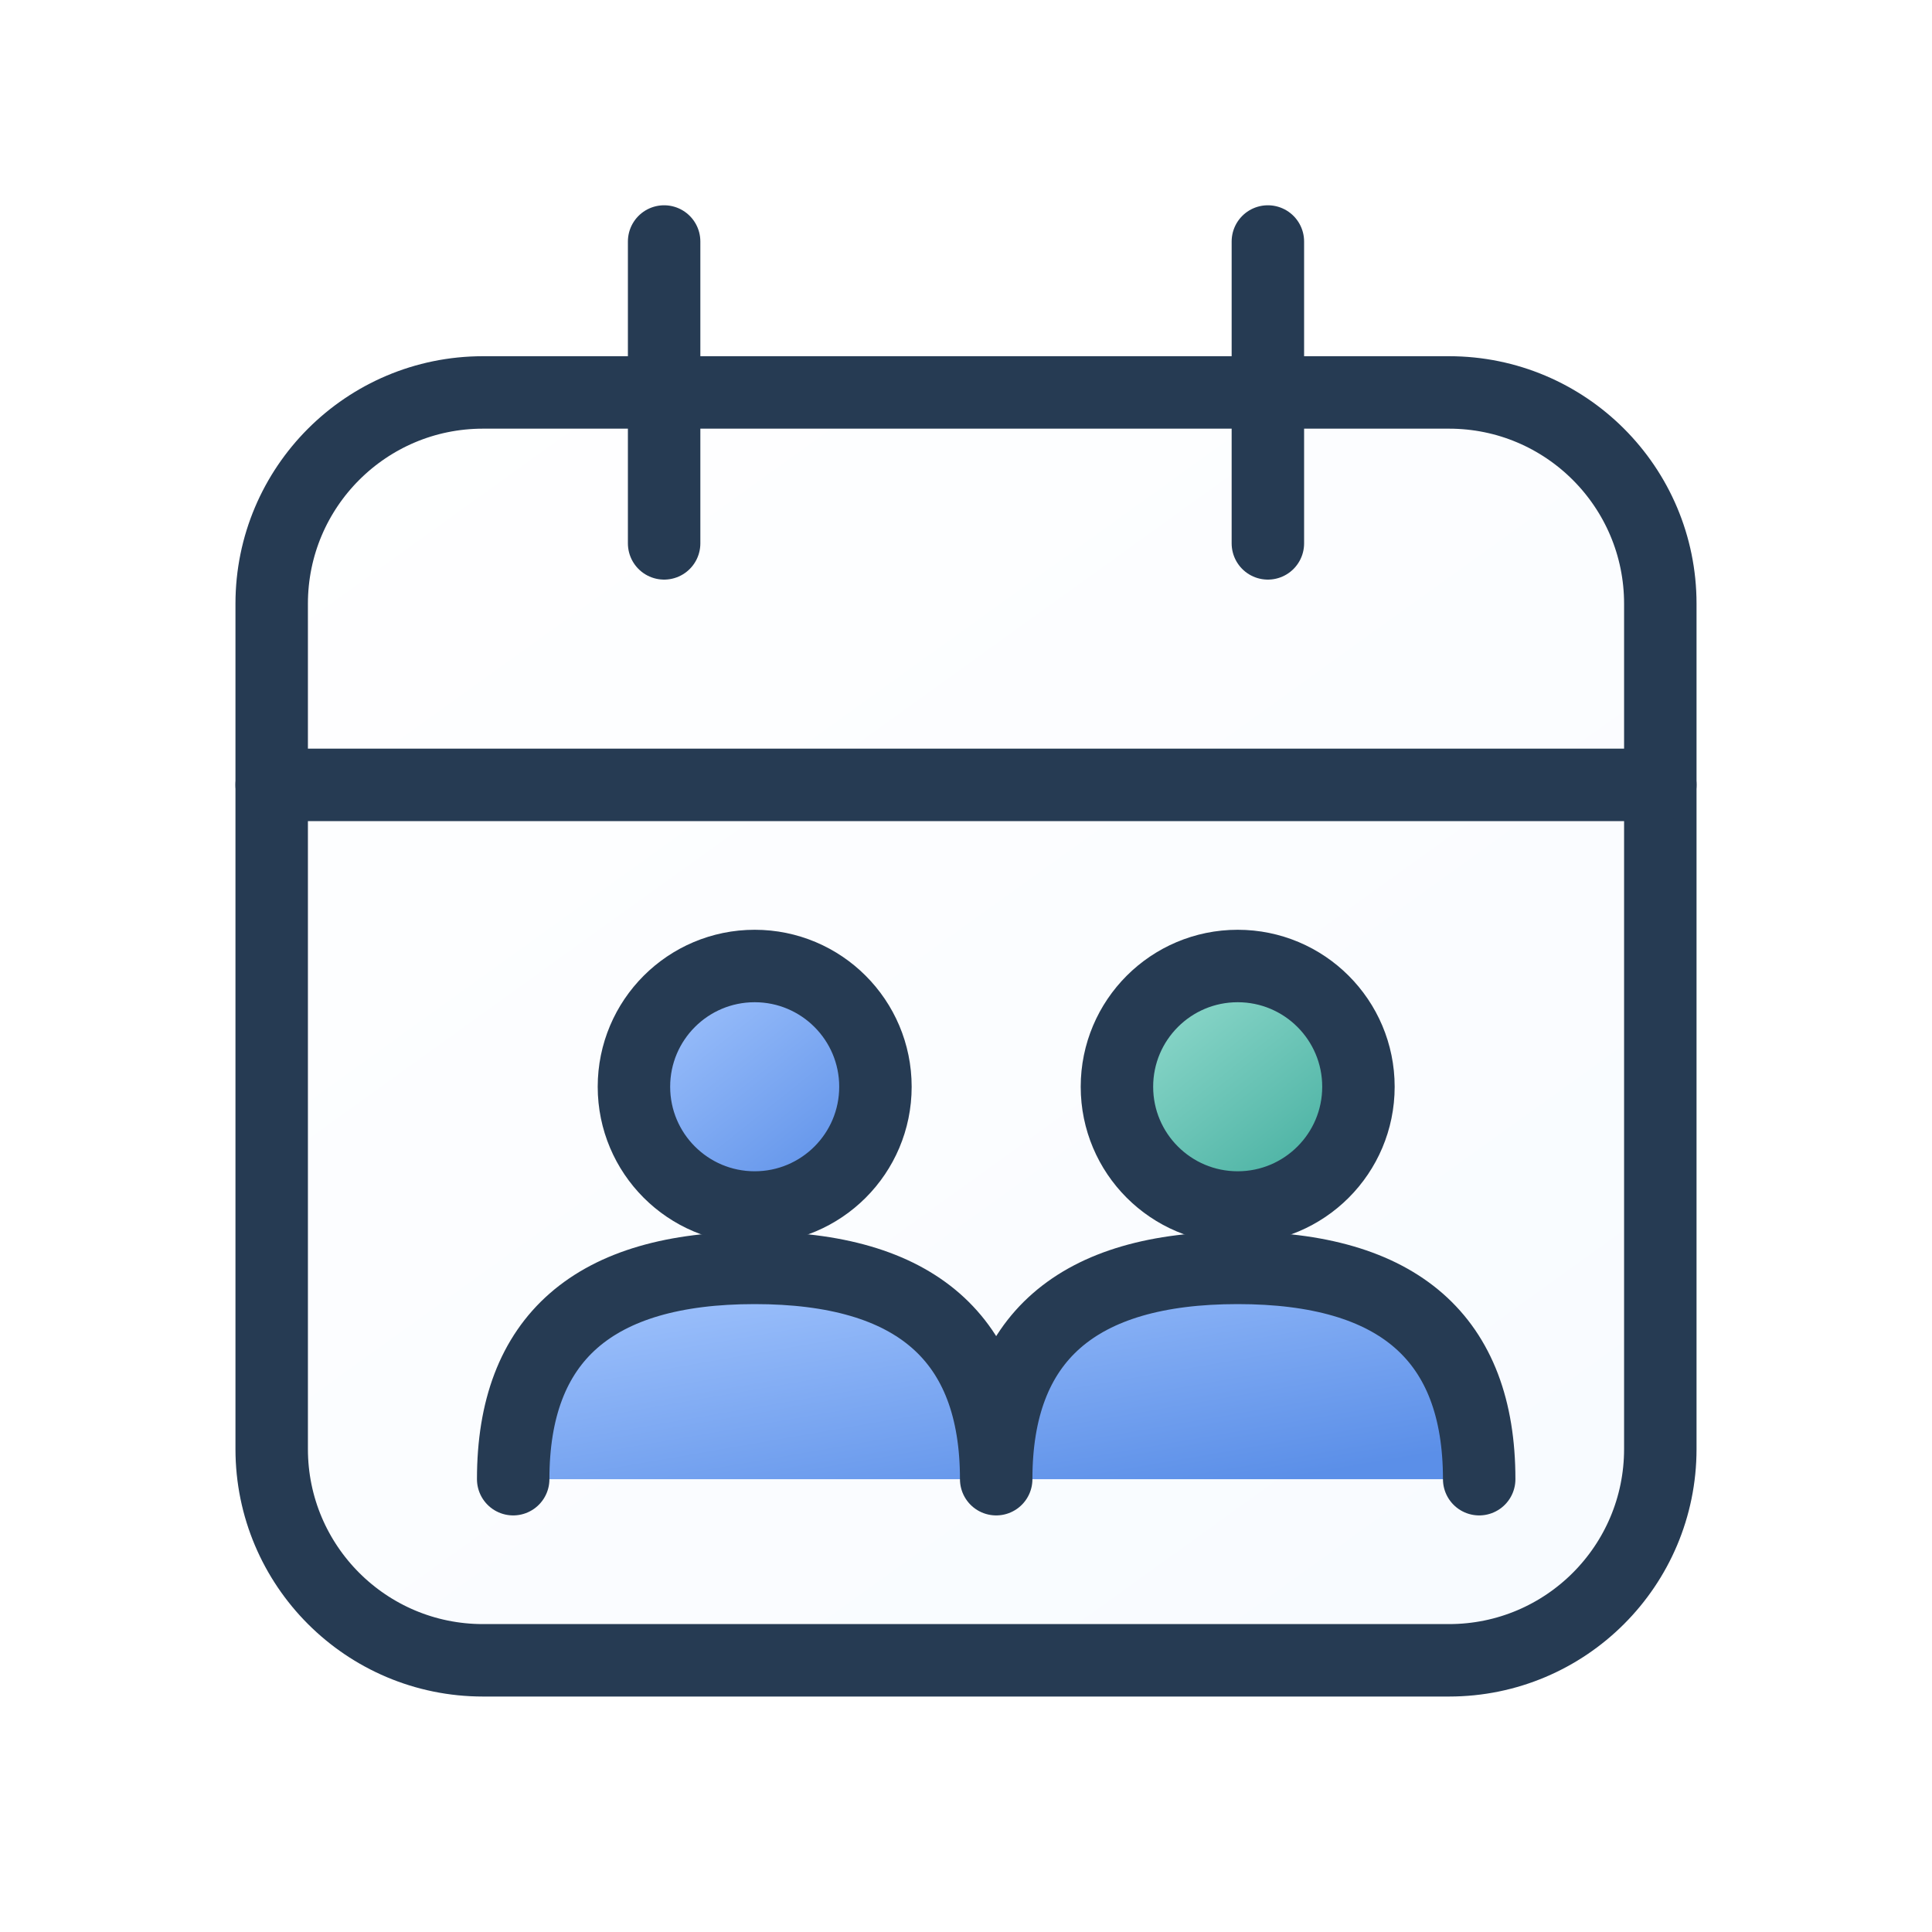
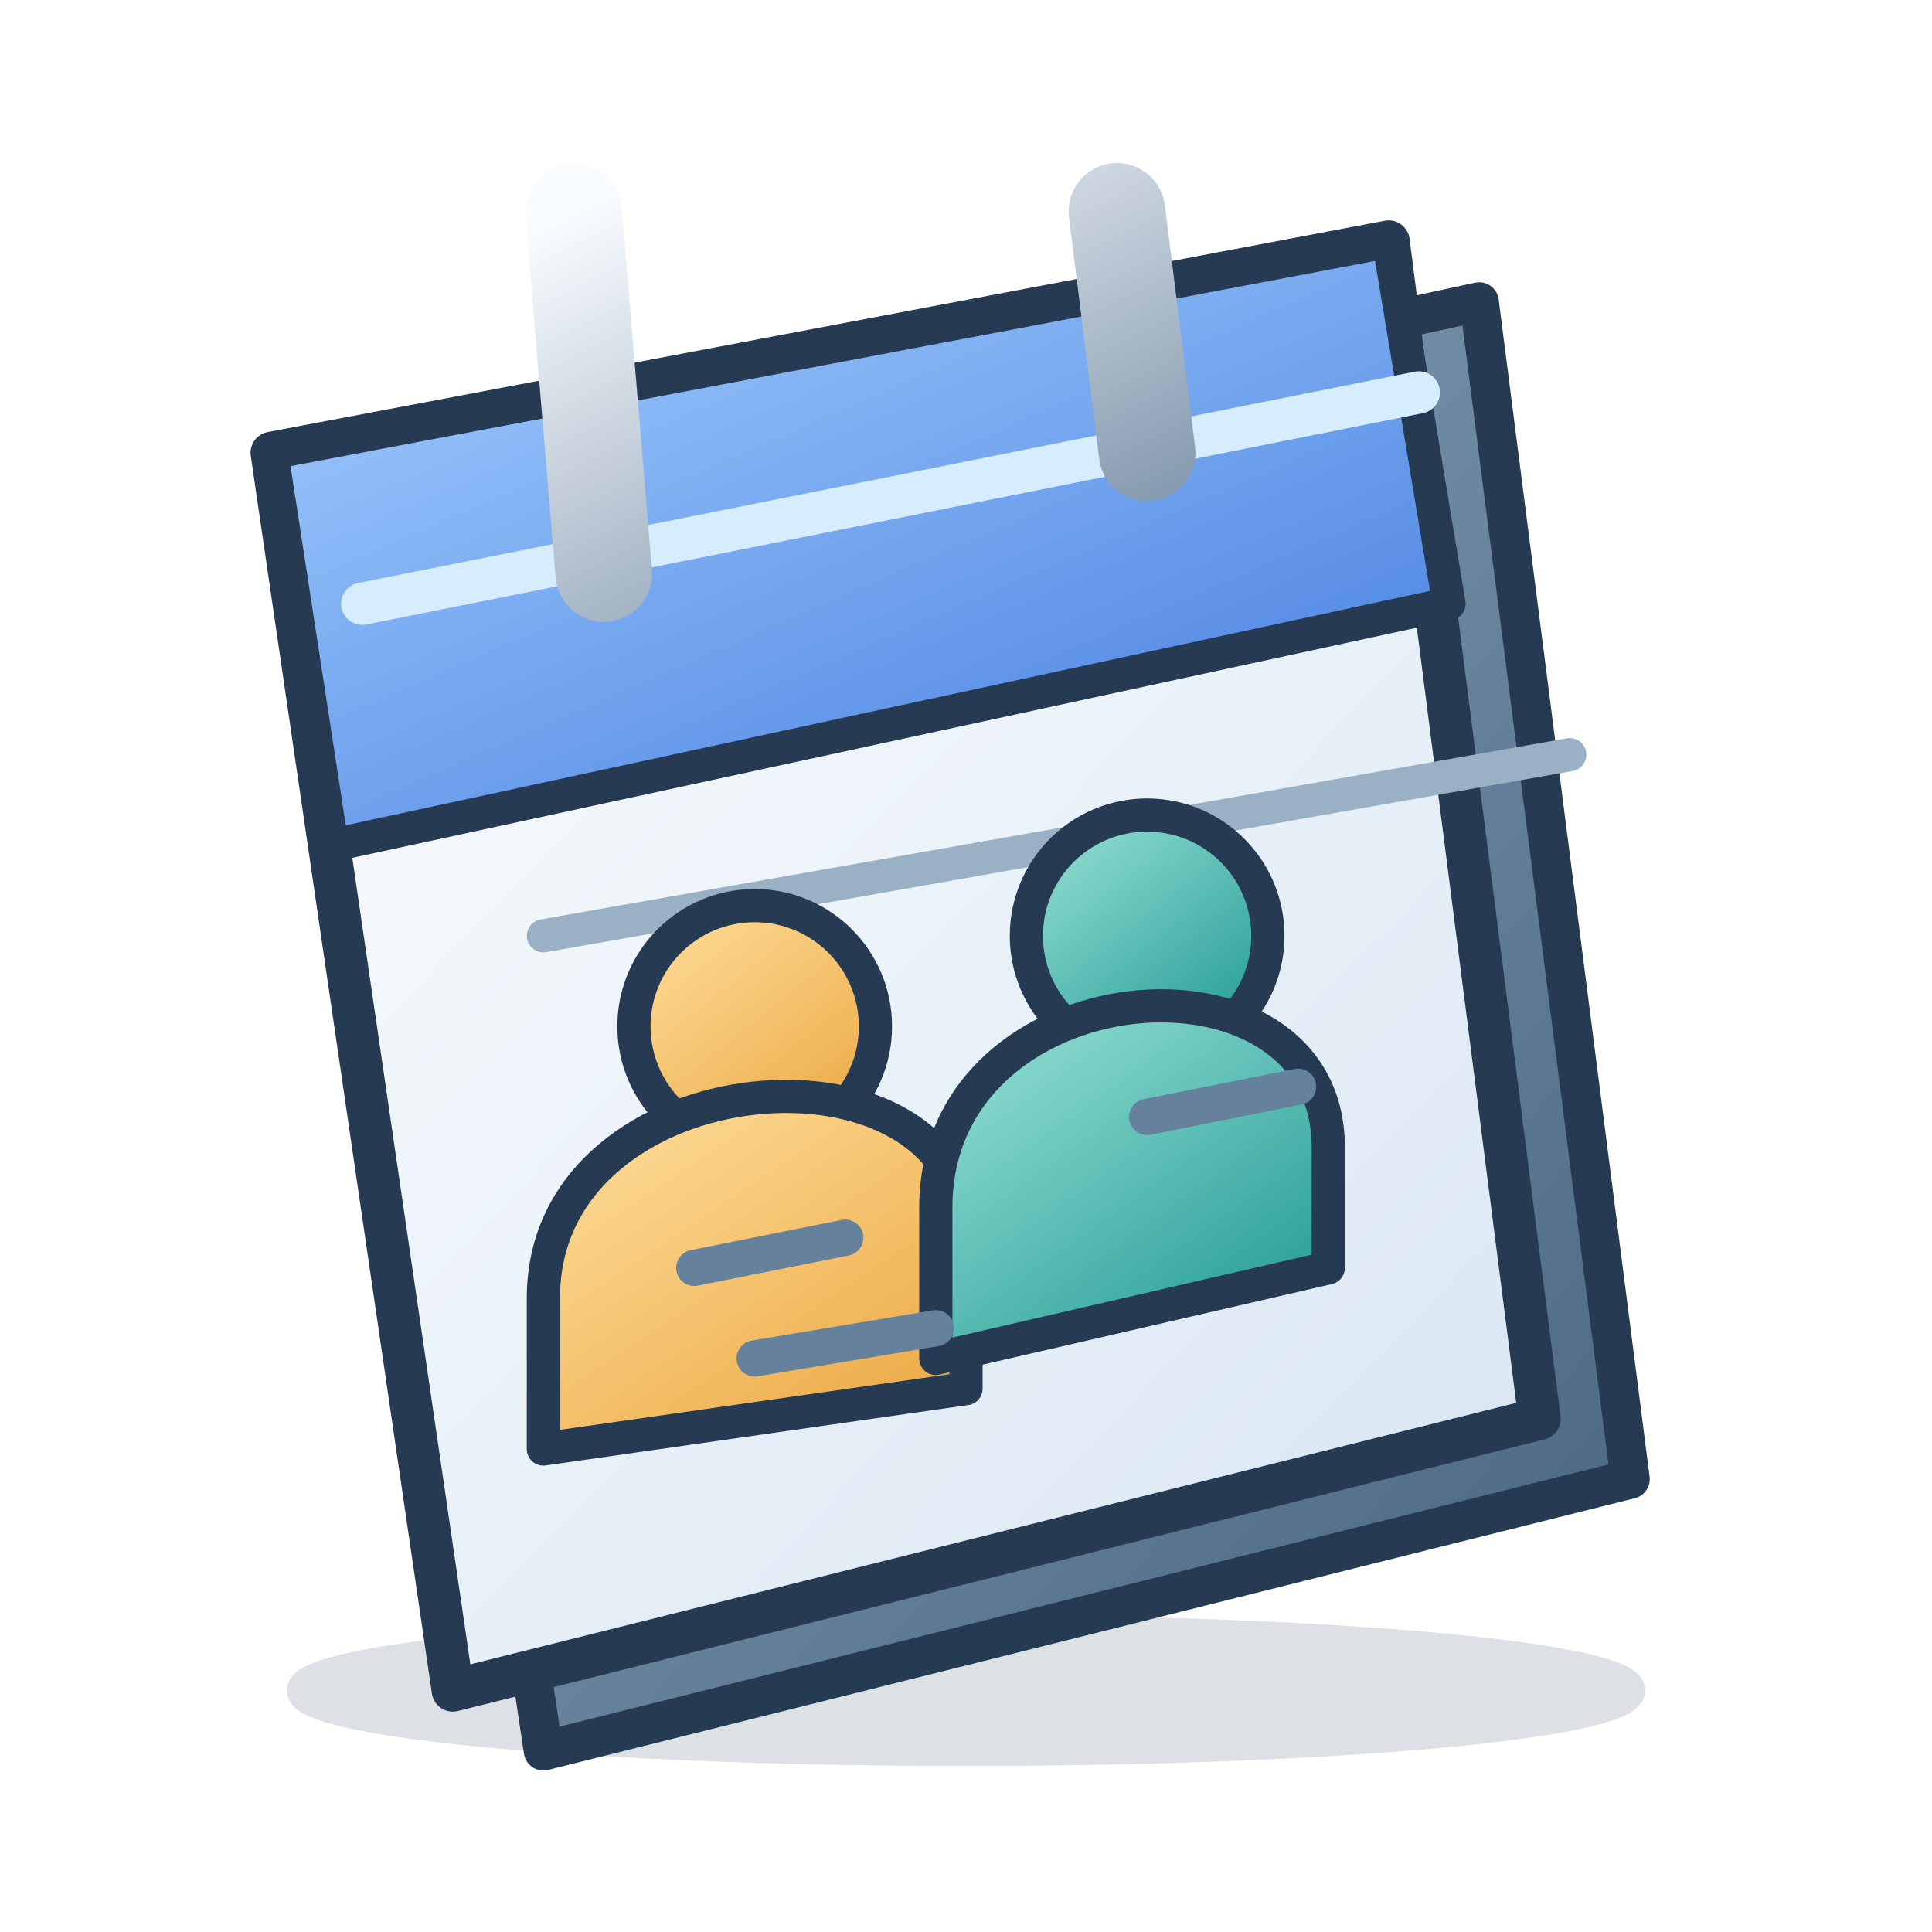
<svg xmlns="http://www.w3.org/2000/svg" viewBox="0 0 64 64">
  <defs>
-     <linearGradient id="paper" x1="0" y1="0" x2="0.8" y2="1">
+     <linearGradient id="paper" x1="0" y1="0" x2=".9" y2="1">
      <stop stop-color="#fff" />
-       <stop offset="1" stop-color="#f8fbff" />
+       <stop offset="1" stop-color="#d8e6f3" />
    </linearGradient>
-     <linearGradient id="blue" x1="0" y1="0" x2="0.8" y2="1">
-       <stop stop-color="#a8c9ff" />
-       <stop offset="1" stop-color="#5b8fe8" />
+     <linearGradient id="blue" x1="0" y1="0" x2=".85" y2="1">
+       <stop stop-color="#a7d1ff" />
+       <stop offset="1" stop-color="#477fe0" />
    </linearGradient>
-     <linearGradient id="teal" x1="0" y1="0" x2="0.8" y2="1">
-       <stop stop-color="#9de1d4" />
-       <stop offset="1" stop-color="#42ad9e" />
+     <linearGradient id="edge" x1="0" y1="0" x2="1" y2="1">
+       <stop stop-color="#90a8c0" />
+       <stop offset="1" stop-color="#48647f" />
+     </linearGradient>
+     <linearGradient id="amber" x1="0" y1="0" x2=".8" y2="1">
+       <stop stop-color="#ffe0a0" />
+       <stop offset="1" stop-color="#ecaa45" />
+     </linearGradient>
+     <linearGradient id="teal" x1="0" y1="0" x2=".8" y2="1">
+       <stop stop-color="#9ce4d8" />
+       <stop offset="1" stop-color="#259c96" />
+     </linearGradient>
+     <linearGradient id="metal" x1="0" y1="0" x2=".8" y2="1">
+       <stop stop-color="#f9fcff" />
+       <stop offset="1" stop-color="#8499ae" />
    </linearGradient>
  </defs>
-   <g stroke="#263b53" stroke-width="2.4" stroke-linecap="round" stroke-linejoin="round">
-     <rect x="9" y="13" width="46" height="42" rx="7" fill="url(#paper)" />
-     <path d="M9 26h46M22 8v10M42 8v10" fill="none" />
-     <circle cx="25" cy="36" r="4" fill="url(#blue)" />
-     <circle cx="41" cy="36" r="4" fill="url(#teal)" />
-     <path d="M17 49q0-7 8-7t8 7M33 49q0-7 8-7t8 7" fill="url(#blue)" />
+   <g stroke="#263b53" stroke-linejoin="round" stroke-linecap="round">
+     <ellipse cx="32" cy="56" rx="22" ry="2" fill="#263b53" opacity=".16" />
+     <path d="m12 18 37-8 5 39-36 9Z" fill="url(#edge)" stroke-width="1.3" />
+     <path d="m9 15 37-7 5 39-36 9Z" fill="url(#paper)" stroke-width="1.4" />
+     <path d="m9 15 37-7 2 12-37 8Z" fill="url(#blue)" stroke-width="1.1" />
+     <path d="m12 20 35-7" stroke="#d6ecff" stroke-width="1.4" />
+     <path d="m19 7 1 12m17-12 1 8" stroke="url(#metal)" stroke-width="3.2" />
+     <path d="m18 31 34-6" stroke="#9ab0c4" stroke-width="1.1" />
+     <circle cx="25" cy="34" r="4" fill="url(#amber)" stroke-width="1.1" />
+     <path d="M18 48v-5c0-8 14-9 14-2v5Z" fill="url(#amber)" stroke-width="1.1" />
+     <circle cx="38" cy="31" r="4" fill="url(#teal)" stroke-width="1.1" />
+     <path d="M31 45v-5c0-8 13-9 13-2v4Z" fill="url(#teal)" stroke-width="1.1" />
+     <path class="detail" d="m23 42 5-1m10-4 5-1m-18 9 6-1" fill="none" stroke="#66819c" stroke-width="1.2" />
  </g>
</svg>
